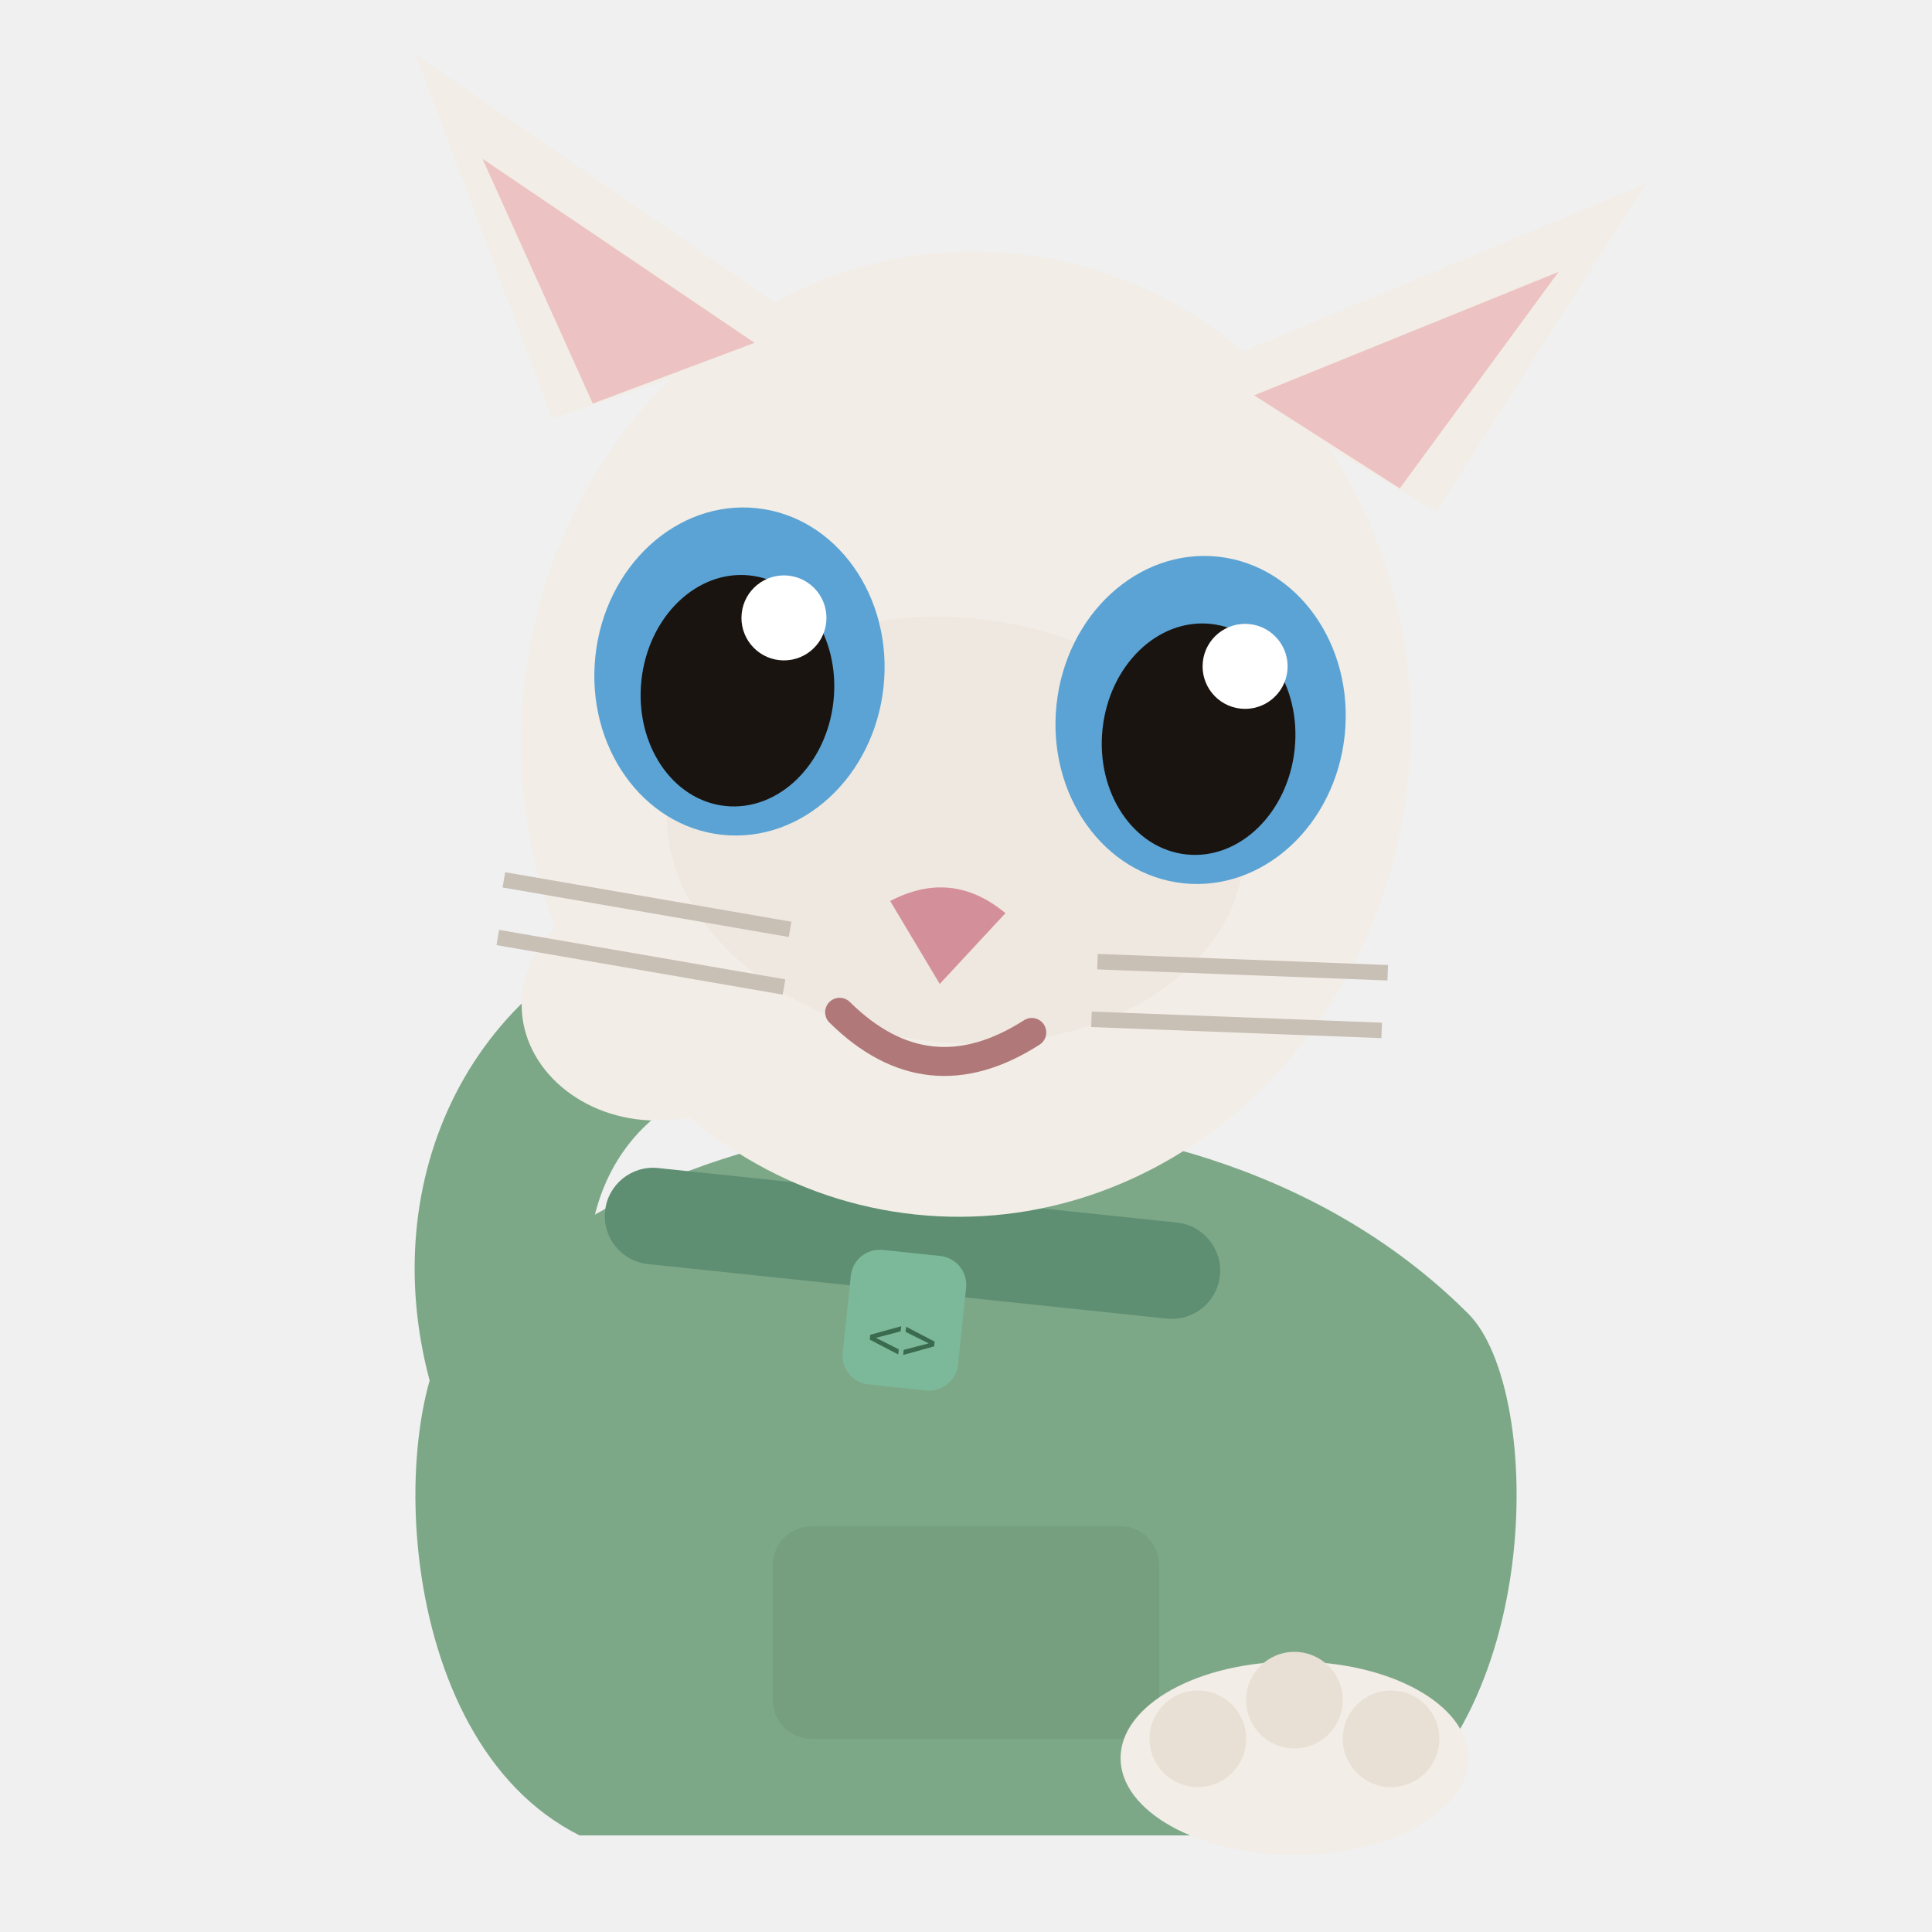
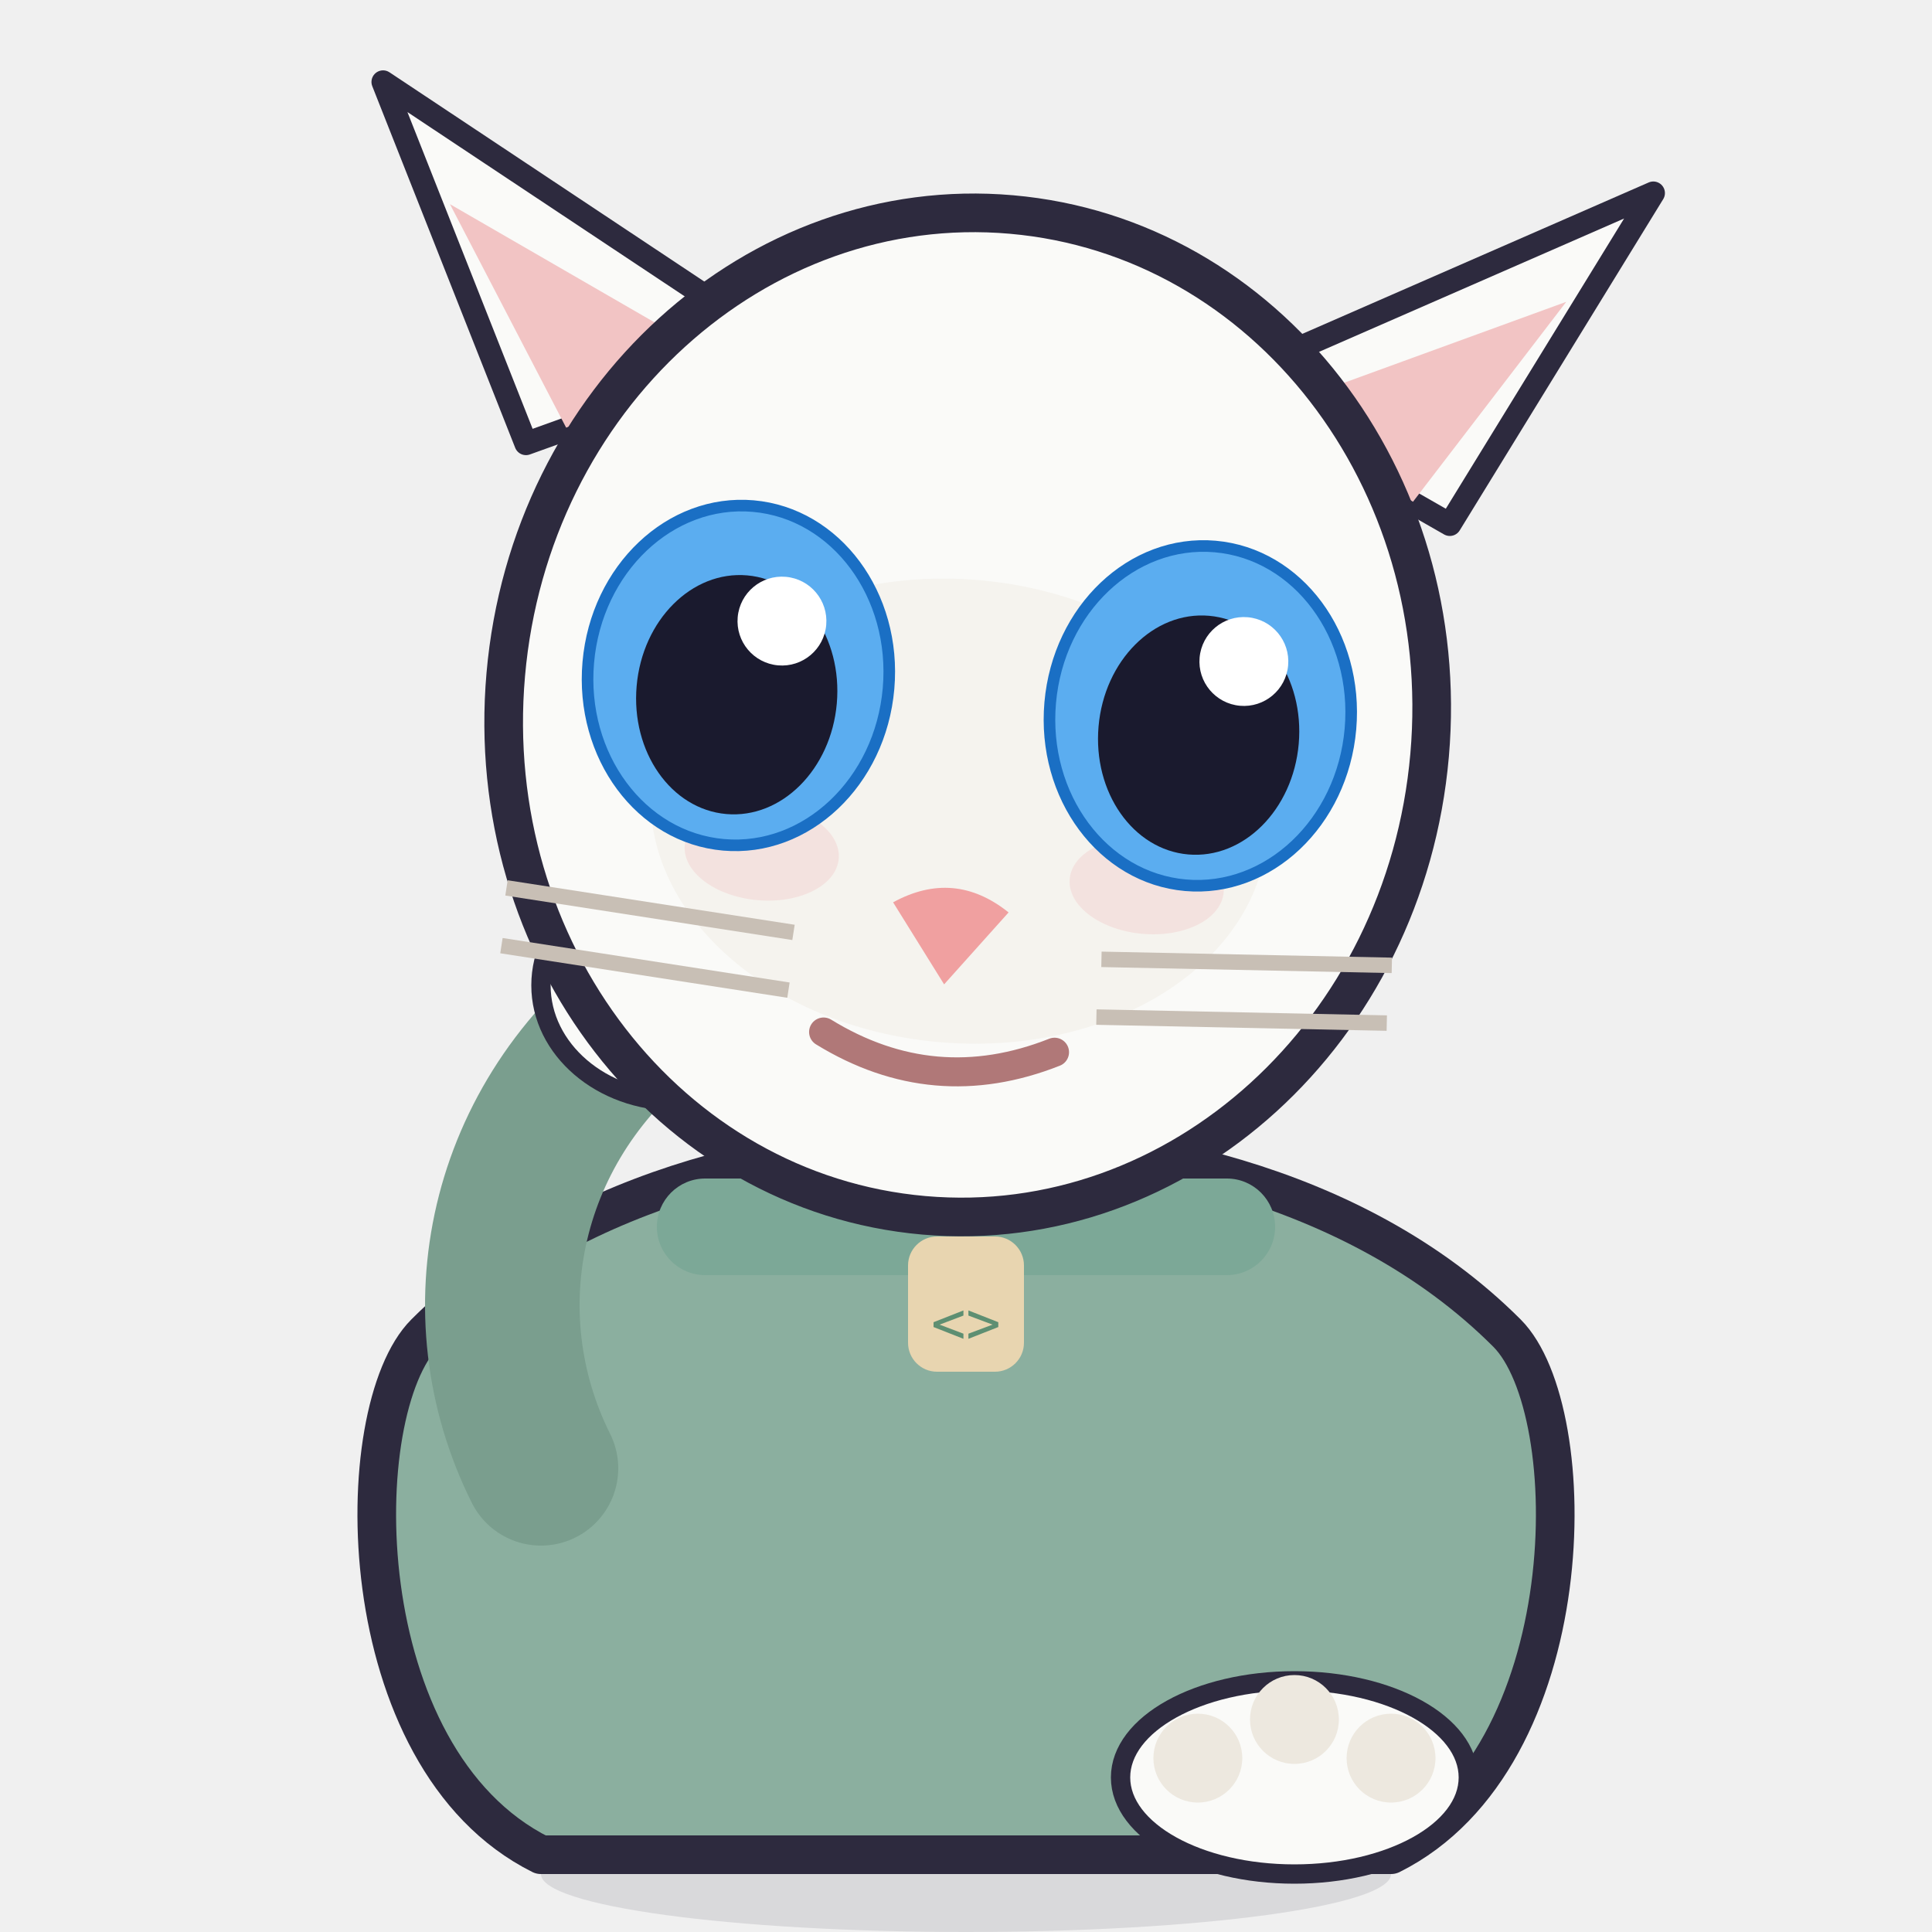
- <svg xmlns="http://www.w3.org/2000/svg" viewBox="0 0 100 100" width="100" height="100" role="img" aria-label="Junior Casey — think">
-   <path d="M24,68 C20,72 20,90 30,95 L70,95 C80,90 80,72 76,68 C68,60 57,58 50,58 C43,58 32,60 24,68 Z" fill="#7DA888" />
-   <rect x="40" y="79" width="20" height="11" rx="2" fill="#6B9070" opacity="0.4" />
-   <ellipse cx="67" cy="91" rx="9" ry="5" fill="#F2EDE6" />
-   <circle cx="62" cy="90" r="2.5" fill="#E8E0D4" />
-   <circle cx="67" cy="88" r="2.5" fill="#E8E0D4" />
-   <circle cx="72" cy="90" r="2.5" fill="#E8E0D4" />
-   <path d="M28,74 C24,66 26,57 33,53" stroke="#7DA888" stroke-width="9" fill="none" stroke-linecap="round" />
-   <ellipse cx="34" cy="52" rx="7" ry="6" fill="#F2EDE6" />
-   <g transform="rotate(6, 50, 38)">
-     <rect x="34" y="62" width="32" height="5" rx="2.5" fill="#5E8F72" />
-     <rect x="47" y="65" width="6" height="7" rx="1.5" fill="#7CB89A" />
-     <text x="50" y="70.5" text-anchor="middle" font-family="monospace" font-size="3" fill="#3A6B4F">&lt;&gt;</text>
-     <ellipse cx="50" cy="38" rx="23" ry="25" fill="#F2EDE6" />
-     <ellipse cx="50" cy="43" rx="15" ry="11" fill="#E8E0D4" opacity="0.35" />
-     <path d="M27,24 L18,6 L40,18 Z" fill="#F2EDE6" />
-     <path d="M29,23 L22,11 L37,19 Z" fill="#EAB5B5" opacity="0.75" />
-     <path d="M73,24 L82,6 L60,18 Z" fill="#F2EDE6" />
-     <path d="M71,23 L78,11 L63,19 Z" fill="#EAB5B5" opacity="0.75" />
-     <ellipse cx="38" cy="36" rx="7.5" ry="8.5" fill="#5BA3D4" />
-     <ellipse cx="38" cy="37" rx="5" ry="6" fill="#1A1410" />
-     <circle cx="40" cy="33" r="2.2" fill="#fff" />
-     <ellipse cx="62" cy="36" rx="7.5" ry="8.5" fill="#5BA3D4" />
-     <ellipse cx="62" cy="37" rx="5" ry="6" fill="#1A1410" />
-     <circle cx="64" cy="33" r="2.2" fill="#fff" />
-     <path d="M47,47 L50,51 L53,47 Q50,45 47,47 Z" fill="#D4909A" />
-     <path d="M45,53 Q50,57 55,53" stroke="#B07878" stroke-width="1.5" fill="none" stroke-linecap="round" />
+ <svg xmlns="http://www.w3.org/2000/svg" viewBox="0 0 100 100" width="100" height="100" role="img" aria-label="Junior Casey, think">
+   <ellipse cx="50" cy="97" rx="22" ry="3" fill="#2D2A3E" opacity="0.12" />
+   <path d="M22,69 C18,73 18,91 28,96 L72,96 C82,91 82,73 78,69 C70,61 58,59 50,59 C42,59 30,61 22,69 Z" fill="#8BAF9F" stroke="#2D2A3E" stroke-width="2" stroke-linejoin="round" />
+   <rect x="34" y="61" width="32" height="5" rx="2.5" fill="#7CA897" />
+   <rect x="47" y="64" width="6" height="7" rx="1.5" fill="#E8D5B0" />
+   <text x="50" y="69.5" text-anchor="middle" font-family="monospace" font-size="3" fill="#5E8F72">&lt;&gt;</text>
+   <ellipse cx="67" cy="92" rx="9" ry="5" fill="#FAFAF8" stroke="#2D2A3E" stroke-width="1" />
+   <circle cx="62" cy="91" r="2.3" fill="#EDE8DF" />
+   <circle cx="67" cy="89" r="2.3" fill="#EDE8DF" />
+   <circle cx="72" cy="91" r="2.3" fill="#EDE8DF" />
+   <path d="M28,76 C24,68 26,58 34,52" stroke="#7A9E8E" stroke-width="8" fill="none" stroke-linecap="round" />
+   <ellipse cx="35" cy="51" rx="7" ry="6" fill="#FAFAF8" stroke="#2D2A3E" stroke-width="1" />
+   <g transform="rotate(5, 50, 38)">
+     <path d="M26,25 L17,7 L39,19 Z" fill="#FAFAF8" stroke="#2D2A3E" stroke-width="1.2" stroke-linejoin="round" />
+     <path d="M28,24 L21,13 L36,20 Z" fill="#F2C4C4" />
+     <path d="M74,25 L83,7 L61,19 Z" fill="#FAFAF8" stroke="#2D2A3E" stroke-width="1.2" stroke-linejoin="round" />
+     <path d="M72,24 L79,13 L64,20 Z" fill="#F2C4C4" />
+     <ellipse cx="50" cy="37" rx="24" ry="26" fill="#FAFAF8" stroke="#2D2A3E" stroke-width="2" stroke-linejoin="round" />
+     <ellipse cx="50" cy="42" rx="16" ry="12" fill="#EDE8DF" opacity="0.4" />
+     <ellipse cx="40" cy="45" rx="4" ry="2.5" fill="#F2C4C4" opacity="0.35" />
+     <ellipse cx="60" cy="45" rx="4" ry="2.5" fill="#F2C4C4" opacity="0.35" />
+     <ellipse cx="38" cy="36" rx="7.8" ry="8.8" fill="#5BADF0" stroke="#1A6FC4" stroke-width="0.6" />
+     <ellipse cx="38" cy="37" rx="5.2" ry="6.2" fill="#1A1A2E" />
+     <circle cx="40" cy="33" r="2.3" fill="#FFFFFF" />
+     <ellipse cx="62" cy="36" rx="7.8" ry="8.8" fill="#5BADF0" stroke="#1A6FC4" stroke-width="0.6" />
+     <ellipse cx="62" cy="37" rx="5.2" ry="6.2" fill="#1A1A2E" />
+     <circle cx="64" cy="33" r="2.3" fill="#FFFFFF" />
+     <path d="M47,47 L50 51 L53,47 Q50,45 47,47 Z" fill="#F0A0A0" />
+     <path d="M44,54 Q50,57 56,54" stroke="#B07878" stroke-width="1.5" fill="none" stroke-linecap="round" />
    <line x1="27" y1="48" x2="42" y2="49" stroke="#C8BFB5" stroke-width="0.8" />
    <line x1="27" y1="51" x2="42" y2="52" stroke="#C8BFB5" stroke-width="0.8" />
    <line x1="58" y1="49" x2="73" y2="48" stroke="#C8BFB5" stroke-width="0.8" />
    <line x1="58" y1="52" x2="73" y2="51" stroke="#C8BFB5" stroke-width="0.8" />
  </g>
</svg>
